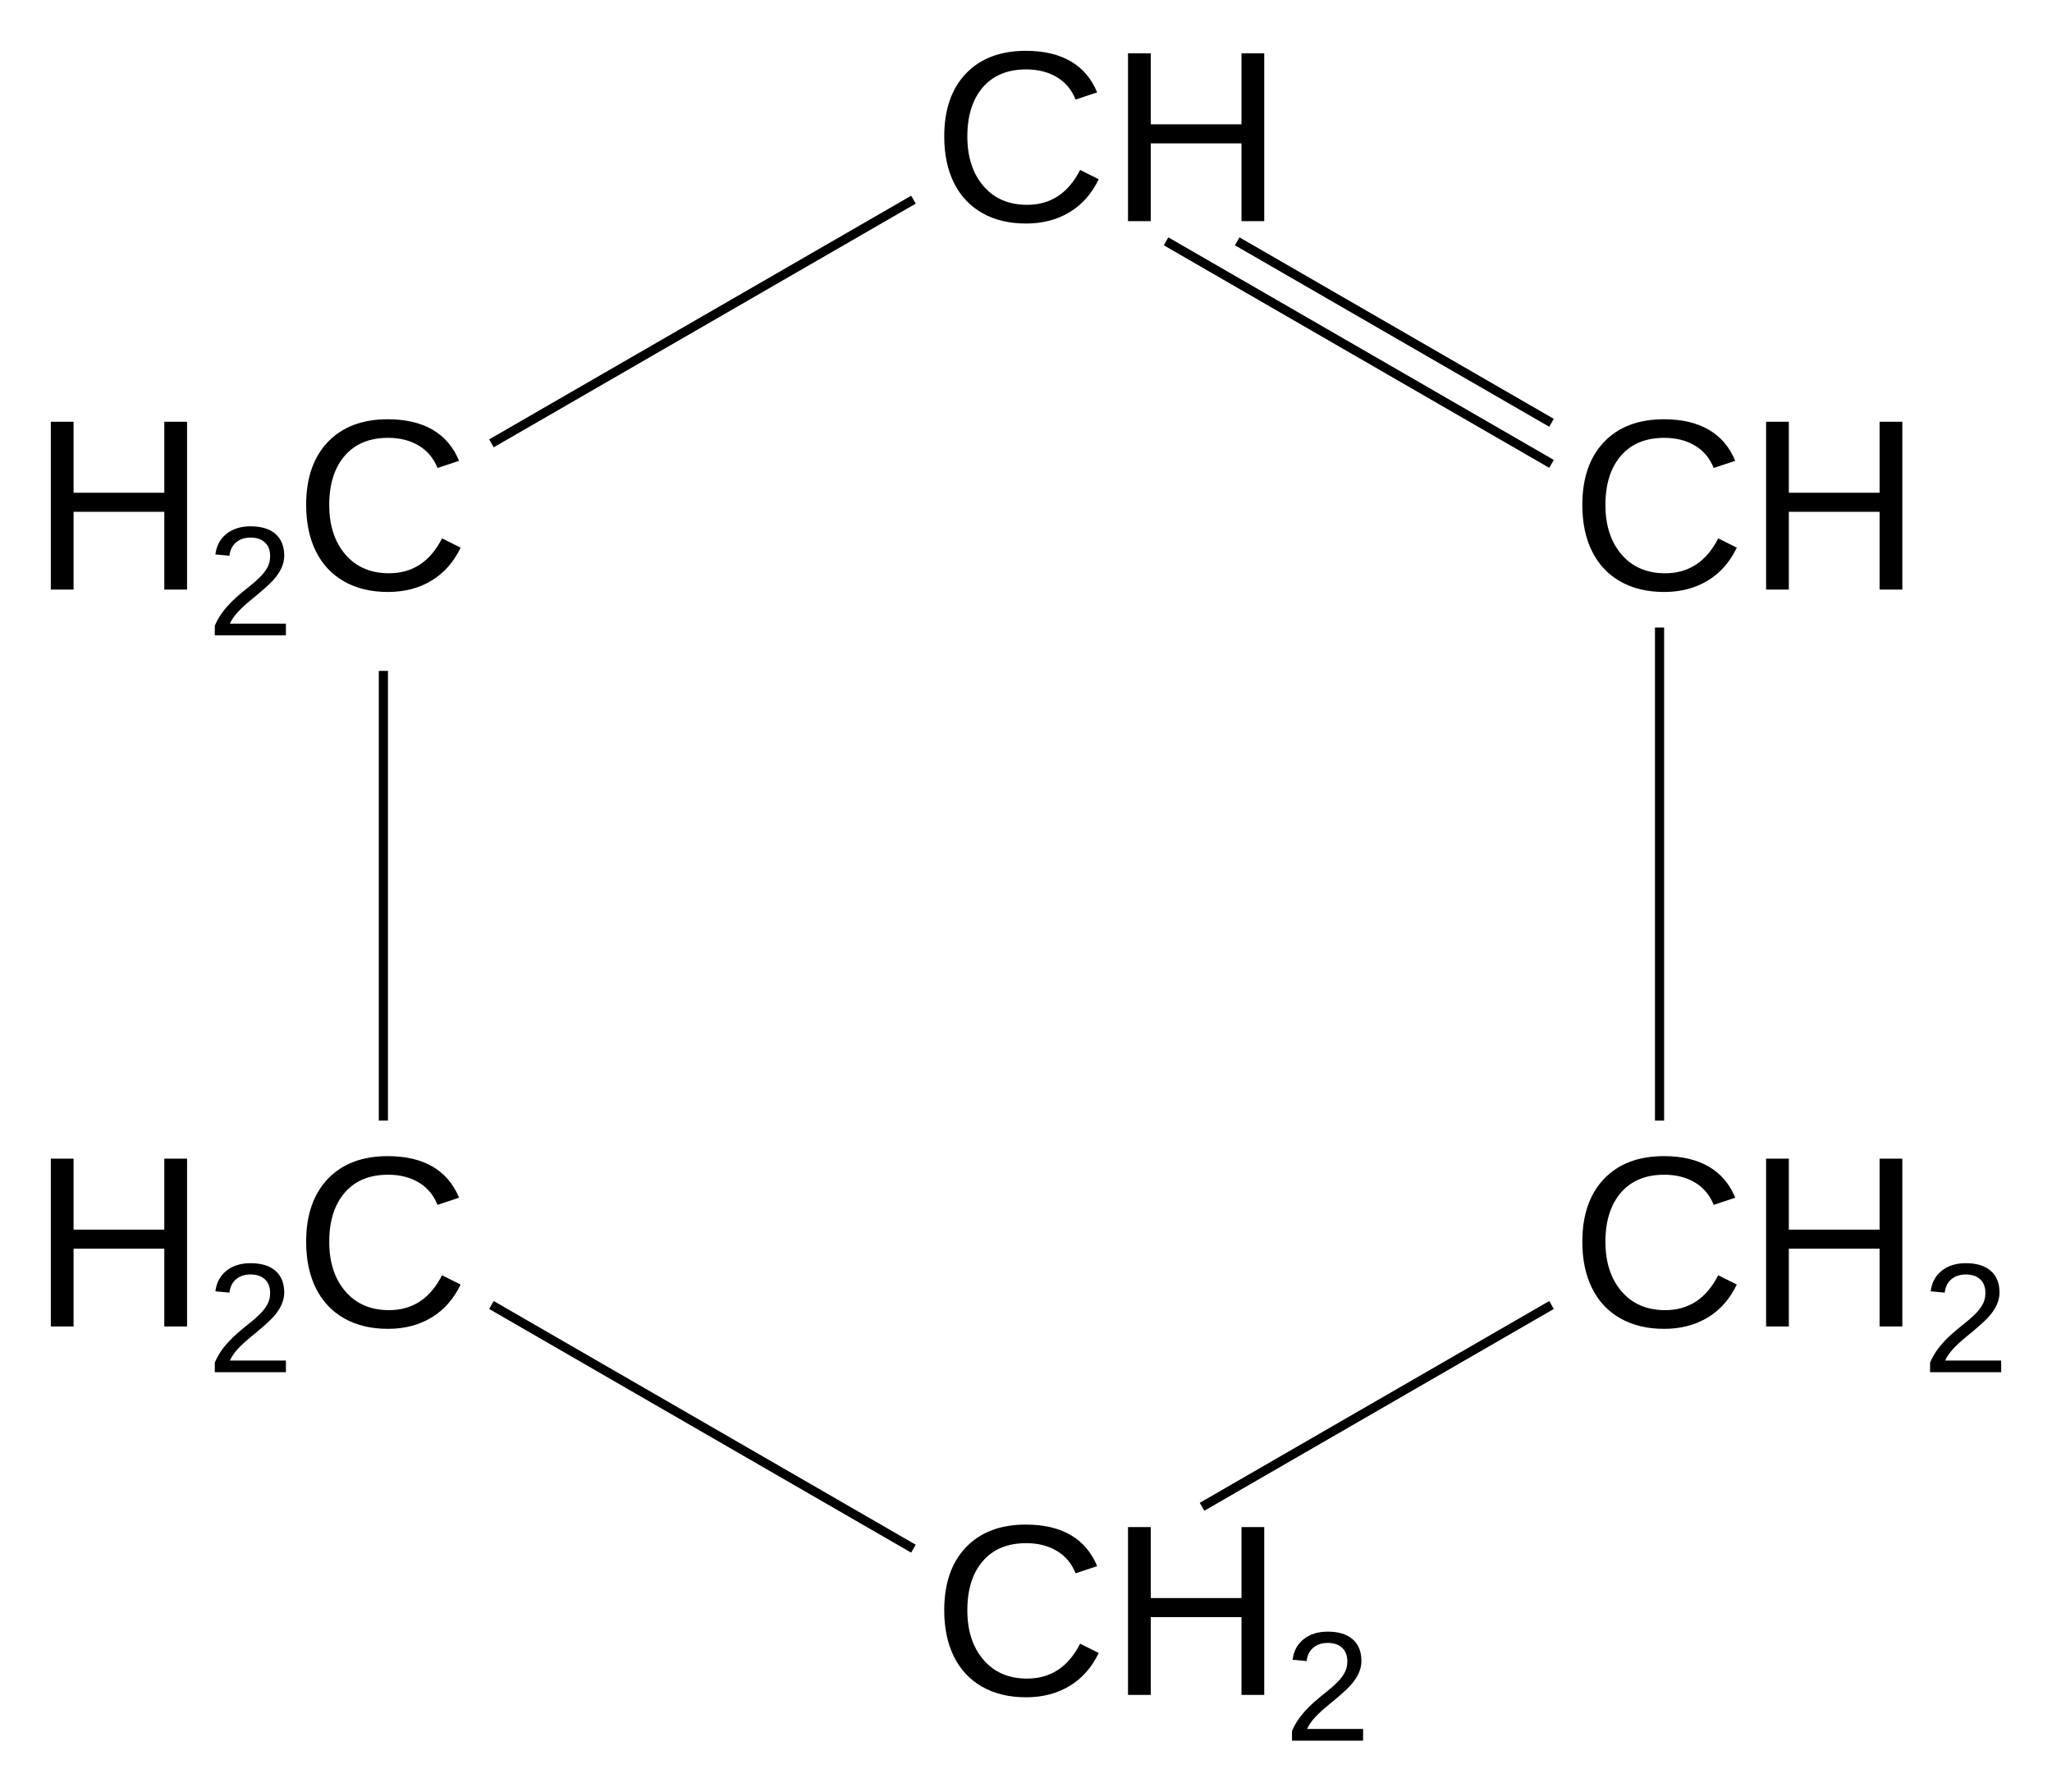
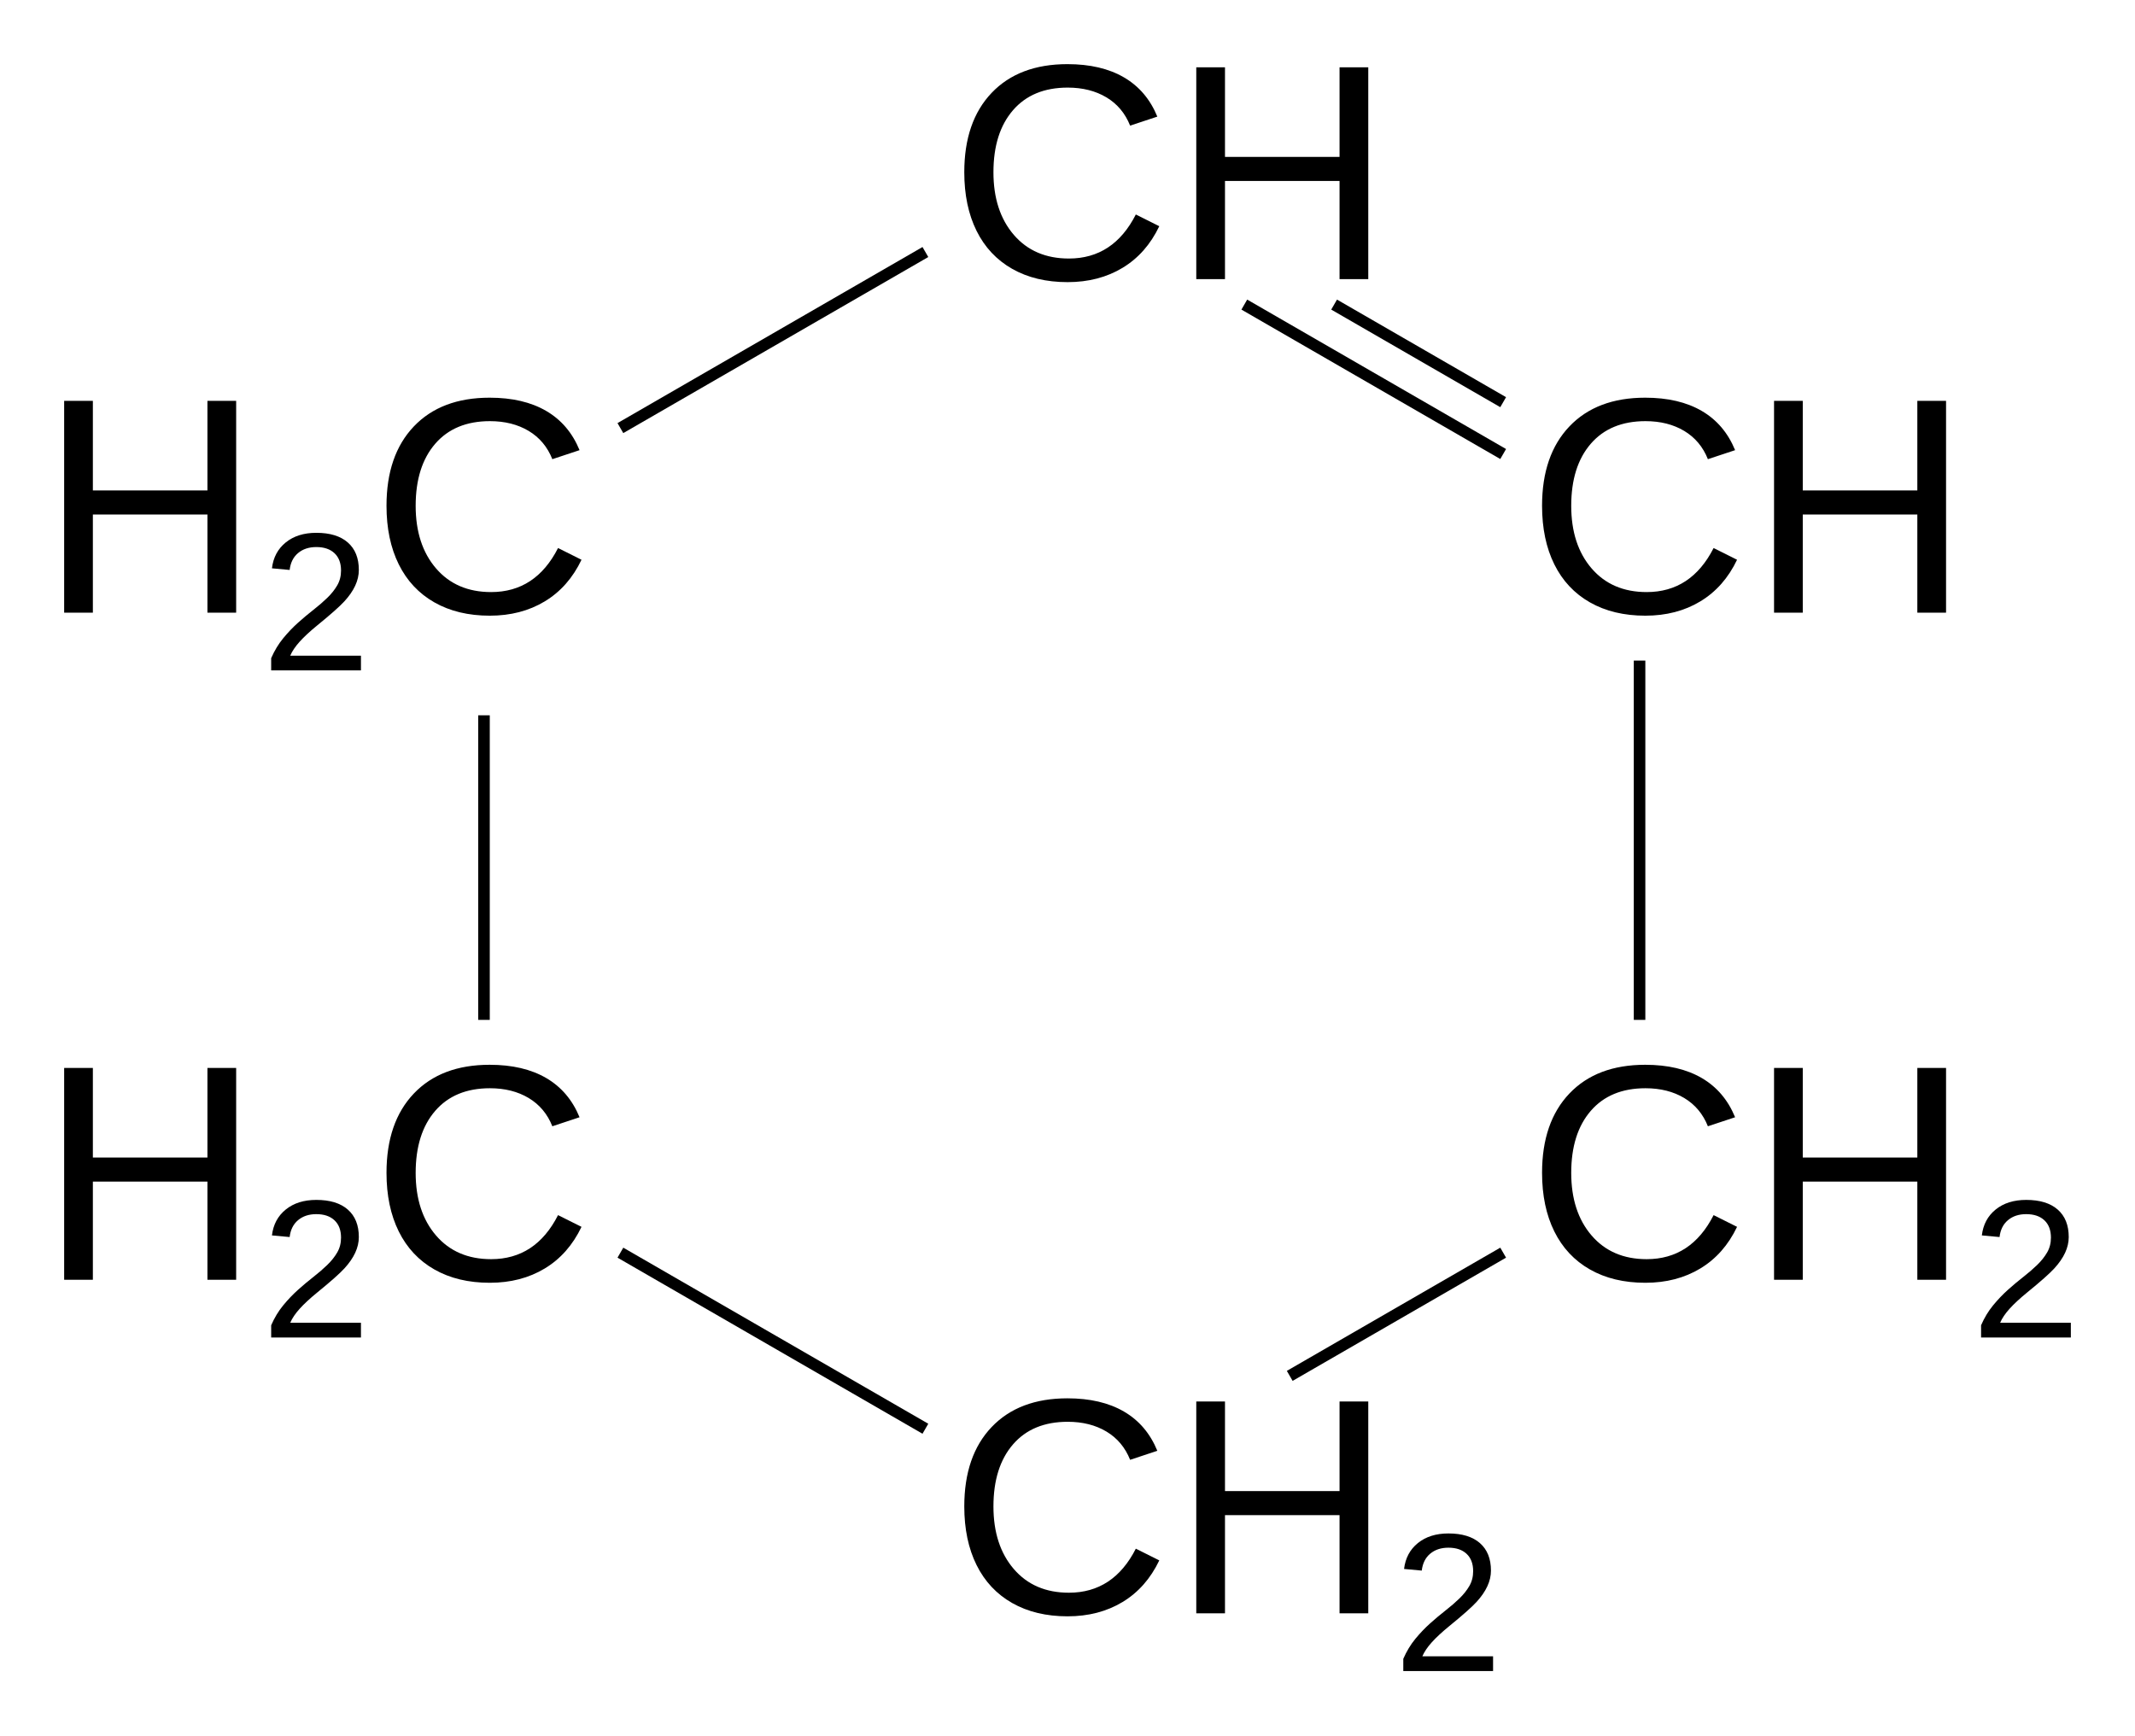
- <svg xmlns="http://www.w3.org/2000/svg" viewBox="-201.022 -172.016 403.827 352.516" role="img" aria-labelledby="title">
+ <svg xmlns="http://www.w3.org/2000/svg" viewBox="-165.515 -131.016 332.813 270.516" role="img" aria-labelledby="title">
  <g fill="none" stroke="#000" stroke-width="1.8" stroke-linecap="butt">
-     <line x1="42.453" y1="-124.531" x2="104.312" y2="-88.817" />
-     <line x1="28.453" y1="-124.531" x2="104.312" y2="-80.734" />
-     <line x1="125.574" y1="-48.531" x2="125.574" y2="48.484" />
-     <line x1="104.312" y1="84.775" x2="35.534" y2="124.484" />
-     <line x1="-21.261" y1="132.725" x2="-104.312" y2="84.775" />
-     <line x1="-125.574" y1="48.484" x2="-125.574" y2="-40.000" />
-     <line x1="-104.312" y1="-84.775" x2="-21.261" y2="-132.725" />
+     <line x1="42.453" y1="-83.531" x2="68.805" y2="-68.317" />
+     <line x1="28.453" y1="-83.531" x2="68.805" y2="-60.234" />
+     <line x1="90.067" y1="-28.031" x2="90.067" y2="27.984" />
+     <line x1="68.805" y1="64.275" x2="35.534" y2="83.484" />
+     <line x1="-21.261" y1="91.725" x2="-68.805" y2="64.275" />
+     <line x1="-90.067" y1="27.984" x2="-90.067" y2="-19.500" />
+     <line x1="-68.805" y1="-64.275" x2="-21.261" y2="-91.725" />
  </g>
  <g fill="#000">
-     <g data-label="CH" data-anchor-x="0.000" data-anchor-y="-145.000">
-       <path transform="translate(-17.6367 -128.5) scale(1)" d="M18.562 -29.859Q13.078 -29.859 10.031 -26.332Q6.984 -22.805 6.984 -16.664Q6.984 -10.594 10.16 -6.902Q13.336 -3.211 18.75 -3.211Q25.688 -3.211 29.18 -10.078L32.836 -8.25Q30.797 -3.984 27.105 -1.758Q23.414 0.469 18.539 0.469Q13.547 0.469 9.902 -1.605Q6.258 -3.68 4.348 -7.535Q2.438 -11.391 2.438 -16.664Q2.438 -24.562 6.703 -29.039Q10.969 -33.516 18.516 -33.516Q23.789 -33.516 27.328 -31.453Q30.867 -29.391 32.531 -25.336L28.289 -23.93Q27.141 -26.812 24.598 -28.336Q22.055 -29.859 18.562 -29.859Z" />
-       <path transform="translate(17.0273 -128.5) scale(1)" d="M26.273 -0L26.273 -15.305L8.414 -15.305L8.414 -0L3.938 -0L3.938 -33.023L8.414 -33.023L8.414 -19.055L26.273 -19.055L26.273 -33.023L30.75 -33.023L30.75 -0Z" />
+     <g data-label="CH" data-anchor-x="0.000" data-anchor-y="-104.000">
+       <path transform="translate(-17.6367 -87.5) scale(1)" d="M18.562 -29.859Q13.078 -29.859 10.031 -26.332Q6.984 -22.805 6.984 -16.664Q6.984 -10.594 10.16 -6.902Q13.336 -3.211 18.75 -3.211Q25.688 -3.211 29.18 -10.078L32.836 -8.25Q30.797 -3.984 27.105 -1.758Q23.414 0.469 18.539 0.469Q13.547 0.469 9.902 -1.605Q6.258 -3.68 4.348 -7.535Q2.438 -11.391 2.438 -16.664Q2.438 -24.562 6.703 -29.039Q10.969 -33.516 18.516 -33.516Q23.789 -33.516 27.328 -31.453Q30.867 -29.391 32.531 -25.336L28.289 -23.93Q27.141 -26.812 24.598 -28.336Q22.055 -29.859 18.562 -29.859Z" />
+       <path transform="translate(17.0273 -87.5) scale(1)" d="M26.273 -0L26.273 -15.305L8.414 -15.305L8.414 -0L3.938 -0L3.938 -33.023L8.414 -33.023L8.414 -19.055L26.273 -19.055L26.273 -33.023L30.75 -33.023L30.75 -0Z" />
    </g>
-     <g data-label="CH" data-anchor-x="125.574" data-anchor-y="-72.500">
-       <path transform="translate(107.937 -56) scale(1)" d="M18.562 -29.859Q13.078 -29.859 10.031 -26.332Q6.984 -22.805 6.984 -16.664Q6.984 -10.594 10.16 -6.902Q13.336 -3.211 18.75 -3.211Q25.688 -3.211 29.18 -10.078L32.836 -8.25Q30.797 -3.984 27.105 -1.758Q23.414 0.469 18.539 0.469Q13.547 0.469 9.902 -1.605Q6.258 -3.68 4.348 -7.535Q2.438 -11.391 2.438 -16.664Q2.438 -24.562 6.703 -29.039Q10.969 -33.516 18.516 -33.516Q23.789 -33.516 27.328 -31.453Q30.867 -29.391 32.531 -25.336L28.289 -23.93Q27.141 -26.812 24.598 -28.336Q22.055 -29.859 18.562 -29.859Z" />
-       <path transform="translate(142.601 -56) scale(1)" d="M26.273 -0L26.273 -15.305L8.414 -15.305L8.414 -0L3.938 -0L3.938 -33.023L8.414 -33.023L8.414 -19.055L26.273 -19.055L26.273 -33.023L30.75 -33.023L30.75 -0Z" />
+     <g data-label="CH" data-anchor-x="90.067" data-anchor-y="-52.000">
+       <path transform="translate(72.4299 -35.5) scale(1)" d="M18.562 -29.859Q13.078 -29.859 10.031 -26.332Q6.984 -22.805 6.984 -16.664Q6.984 -10.594 10.16 -6.902Q13.336 -3.211 18.75 -3.211Q25.688 -3.211 29.18 -10.078L32.836 -8.25Q30.797 -3.984 27.105 -1.758Q23.414 0.469 18.539 0.469Q13.547 0.469 9.902 -1.605Q6.258 -3.68 4.348 -7.535Q2.438 -11.391 2.438 -16.664Q2.438 -24.562 6.703 -29.039Q10.969 -33.516 18.516 -33.516Q23.789 -33.516 27.328 -31.453Q30.867 -29.391 32.531 -25.336L28.289 -23.93Q27.141 -26.812 24.598 -28.336Q22.055 -29.859 18.562 -29.859Z" />
+       <path transform="translate(107.094 -35.5) scale(1)" d="M26.273 -0L26.273 -15.305L8.414 -15.305L8.414 -0L3.938 -0L3.938 -33.023L8.414 -33.023L8.414 -19.055L26.273 -19.055L26.273 -33.023L30.75 -33.023L30.75 -0Z" />
    </g>
-     <g data-label="CH2" data-anchor-x="125.574" data-anchor-y="72.500">
-       <path transform="translate(107.937 89) scale(1)" d="M18.562 -29.859Q13.078 -29.859 10.031 -26.332Q6.984 -22.805 6.984 -16.664Q6.984 -10.594 10.16 -6.902Q13.336 -3.211 18.75 -3.211Q25.688 -3.211 29.18 -10.078L32.836 -8.25Q30.797 -3.984 27.105 -1.758Q23.414 0.469 18.539 0.469Q13.547 0.469 9.902 -1.605Q6.258 -3.68 4.348 -7.535Q2.438 -11.391 2.438 -16.664Q2.438 -24.562 6.703 -29.039Q10.969 -33.516 18.516 -33.516Q23.789 -33.516 27.328 -31.453Q30.867 -29.391 32.531 -25.336L28.289 -23.93Q27.141 -26.812 24.598 -28.336Q22.055 -29.859 18.562 -29.859Z" />
-       <path transform="translate(142.601 89) scale(1)" d="M26.273 -0L26.273 -15.305L8.414 -15.305L8.414 -0L3.938 -0L3.938 -33.023L8.414 -33.023L8.414 -19.055L26.273 -19.055L26.273 -33.023L30.75 -33.023L30.75 -0Z" />
-       <path transform="translate(177.2651 98) scale(0.64)" d="M2.414 -0L2.414 -2.977Q3.609 -5.719 5.332 -7.816Q7.055 -9.914 8.953 -11.613Q10.852 -13.312 12.715 -14.766Q14.578 -16.219 16.078 -17.672Q17.578 -19.125 18.504 -20.719Q19.43 -22.312 19.43 -24.328Q19.43 -27.047 17.836 -28.547Q16.242 -30.047 13.406 -30.047Q10.711 -30.047 8.965 -28.582Q7.219 -27.117 6.914 -24.469L2.602 -24.867Q3.07 -28.828 5.965 -31.172Q8.859 -33.516 13.406 -33.516Q18.398 -33.516 21.082 -31.16Q23.766 -28.805 23.766 -24.469Q23.766 -22.547 22.887 -20.648Q22.008 -18.75 20.273 -16.852Q18.539 -14.953 13.641 -10.969Q10.945 -8.766 9.352 -6.996Q7.758 -5.227 7.055 -3.586L24.281 -3.586L24.281 -0Z" />
+     <g data-label="CH2" data-anchor-x="90.067" data-anchor-y="52.000">
+       <path transform="translate(72.4299 68.5) scale(1)" d="M18.562 -29.859Q13.078 -29.859 10.031 -26.332Q6.984 -22.805 6.984 -16.664Q6.984 -10.594 10.16 -6.902Q13.336 -3.211 18.75 -3.211Q25.688 -3.211 29.18 -10.078L32.836 -8.25Q30.797 -3.984 27.105 -1.758Q23.414 0.469 18.539 0.469Q13.547 0.469 9.902 -1.605Q6.258 -3.68 4.348 -7.535Q2.438 -11.391 2.438 -16.664Q2.438 -24.562 6.703 -29.039Q10.969 -33.516 18.516 -33.516Q23.789 -33.516 27.328 -31.453Q30.867 -29.391 32.531 -25.336L28.289 -23.93Q27.141 -26.812 24.598 -28.336Q22.055 -29.859 18.562 -29.859Z" />
+       <path transform="translate(107.094 68.5) scale(1)" d="M26.273 -0L26.273 -15.305L8.414 -15.305L8.414 -0L3.938 -0L3.938 -33.023L8.414 -33.023L8.414 -19.055L26.273 -19.055L26.273 -33.023L30.75 -33.023L30.75 -0Z" />
+       <path transform="translate(141.758 77.5) scale(0.64)" d="M2.414 -0L2.414 -2.977Q3.609 -5.719 5.332 -7.816Q7.055 -9.914 8.953 -11.613Q10.852 -13.312 12.715 -14.766Q14.578 -16.219 16.078 -17.672Q17.578 -19.125 18.504 -20.719Q19.43 -22.312 19.43 -24.328Q19.43 -27.047 17.836 -28.547Q16.242 -30.047 13.406 -30.047Q10.711 -30.047 8.965 -28.582Q7.219 -27.117 6.914 -24.469L2.602 -24.867Q3.07 -28.828 5.965 -31.172Q8.859 -33.516 13.406 -33.516Q18.398 -33.516 21.082 -31.16Q23.766 -28.805 23.766 -24.469Q23.766 -22.547 22.887 -20.648Q22.008 -18.75 20.273 -16.852Q18.539 -14.953 13.641 -10.969Q10.945 -8.766 9.352 -6.996Q7.758 -5.227 7.055 -3.586L24.281 -3.586L24.281 -0Z" />
    </g>
-     <g data-label="CH2" data-anchor-x="0.000" data-anchor-y="145.000">
-       <path transform="translate(-17.6367 161.5) scale(1)" d="M18.562 -29.859Q13.078 -29.859 10.031 -26.332Q6.984 -22.805 6.984 -16.664Q6.984 -10.594 10.16 -6.902Q13.336 -3.211 18.75 -3.211Q25.688 -3.211 29.18 -10.078L32.836 -8.25Q30.797 -3.984 27.105 -1.758Q23.414 0.469 18.539 0.469Q13.547 0.469 9.902 -1.605Q6.258 -3.68 4.348 -7.535Q2.438 -11.391 2.438 -16.664Q2.438 -24.562 6.703 -29.039Q10.969 -33.516 18.516 -33.516Q23.789 -33.516 27.328 -31.453Q30.867 -29.391 32.531 -25.336L28.289 -23.93Q27.141 -26.812 24.598 -28.336Q22.055 -29.859 18.562 -29.859Z" />
-       <path transform="translate(17.0273 161.5) scale(1)" d="M26.273 -0L26.273 -15.305L8.414 -15.305L8.414 -0L3.938 -0L3.938 -33.023L8.414 -33.023L8.414 -19.055L26.273 -19.055L26.273 -33.023L30.75 -33.023L30.75 -0Z" />
-       <path transform="translate(51.6914 170.5) scale(0.64)" d="M2.414 -0L2.414 -2.977Q3.609 -5.719 5.332 -7.816Q7.055 -9.914 8.953 -11.613Q10.852 -13.312 12.715 -14.766Q14.578 -16.219 16.078 -17.672Q17.578 -19.125 18.504 -20.719Q19.43 -22.312 19.43 -24.328Q19.43 -27.047 17.836 -28.547Q16.242 -30.047 13.406 -30.047Q10.711 -30.047 8.965 -28.582Q7.219 -27.117 6.914 -24.469L2.602 -24.867Q3.07 -28.828 5.965 -31.172Q8.859 -33.516 13.406 -33.516Q18.398 -33.516 21.082 -31.16Q23.766 -28.805 23.766 -24.469Q23.766 -22.547 22.887 -20.648Q22.008 -18.75 20.273 -16.852Q18.539 -14.953 13.641 -10.969Q10.945 -8.766 9.352 -6.996Q7.758 -5.227 7.055 -3.586L24.281 -3.586L24.281 -0Z" />
+     <g data-label="CH2" data-anchor-x="0.000" data-anchor-y="104.000">
+       <path transform="translate(-17.6367 120.5) scale(1)" d="M18.562 -29.859Q13.078 -29.859 10.031 -26.332Q6.984 -22.805 6.984 -16.664Q6.984 -10.594 10.16 -6.902Q13.336 -3.211 18.75 -3.211Q25.688 -3.211 29.18 -10.078L32.836 -8.25Q30.797 -3.984 27.105 -1.758Q23.414 0.469 18.539 0.469Q13.547 0.469 9.902 -1.605Q6.258 -3.68 4.348 -7.535Q2.438 -11.391 2.438 -16.664Q2.438 -24.562 6.703 -29.039Q10.969 -33.516 18.516 -33.516Q23.789 -33.516 27.328 -31.453Q30.867 -29.391 32.531 -25.336L28.289 -23.93Q27.141 -26.812 24.598 -28.336Q22.055 -29.859 18.562 -29.859Z" />
+       <path transform="translate(17.0273 120.5) scale(1)" d="M26.273 -0L26.273 -15.305L8.414 -15.305L8.414 -0L3.938 -0L3.938 -33.023L8.414 -33.023L8.414 -19.055L26.273 -19.055L26.273 -33.023L30.75 -33.023L30.75 -0Z" />
+       <path transform="translate(51.6914 129.5) scale(0.64)" d="M2.414 -0L2.414 -2.977Q3.609 -5.719 5.332 -7.816Q7.055 -9.914 8.953 -11.613Q10.852 -13.312 12.715 -14.766Q14.578 -16.219 16.078 -17.672Q17.578 -19.125 18.504 -20.719Q19.43 -22.312 19.43 -24.328Q19.43 -27.047 17.836 -28.547Q16.242 -30.047 13.406 -30.047Q10.711 -30.047 8.965 -28.582Q7.219 -27.117 6.914 -24.469L2.602 -24.867Q3.07 -28.828 5.965 -31.172Q8.859 -33.516 13.406 -33.516Q18.398 -33.516 21.082 -31.16Q23.766 -28.805 23.766 -24.469Q23.766 -22.547 22.887 -20.648Q22.008 -18.75 20.273 -16.852Q18.539 -14.953 13.641 -10.969Q10.945 -8.766 9.352 -6.996Q7.758 -5.227 7.055 -3.586L24.281 -3.586L24.281 -0Z" />
    </g>
-     <g data-label="H2C" data-anchor-x="-125.574" data-anchor-y="72.500">
-       <path transform="translate(-194.9595 89) scale(1)" d="M26.273 -0L26.273 -15.305L8.414 -15.305L8.414 -0L3.938 -0L3.938 -33.023L8.414 -33.023L8.414 -19.055L26.273 -19.055L26.273 -33.023L30.75 -33.023L30.75 -0Z" />
-       <path transform="translate(-160.2954 98) scale(0.64)" d="M2.414 -0L2.414 -2.977Q3.609 -5.719 5.332 -7.816Q7.055 -9.914 8.953 -11.613Q10.852 -13.312 12.715 -14.766Q14.578 -16.219 16.078 -17.672Q17.578 -19.125 18.504 -20.719Q19.43 -22.312 19.43 -24.328Q19.43 -27.047 17.836 -28.547Q16.242 -30.047 13.406 -30.047Q10.711 -30.047 8.965 -28.582Q7.219 -27.117 6.914 -24.469L2.602 -24.867Q3.07 -28.828 5.965 -31.172Q8.859 -33.516 13.406 -33.516Q18.398 -33.516 21.082 -31.16Q23.766 -28.805 23.766 -24.469Q23.766 -22.547 22.887 -20.648Q22.008 -18.75 20.273 -16.852Q18.539 -14.953 13.641 -10.969Q10.945 -8.766 9.352 -6.996Q7.758 -5.227 7.055 -3.586L24.281 -3.586L24.281 -0Z" />
-       <path transform="translate(-143.2104 89) scale(1)" d="M18.562 -29.859Q13.078 -29.859 10.031 -26.332Q6.984 -22.805 6.984 -16.664Q6.984 -10.594 10.16 -6.902Q13.336 -3.211 18.75 -3.211Q25.688 -3.211 29.18 -10.078L32.836 -8.25Q30.797 -3.984 27.105 -1.758Q23.414 0.469 18.539 0.469Q13.547 0.469 9.902 -1.605Q6.258 -3.68 4.348 -7.535Q2.438 -11.391 2.438 -16.664Q2.438 -24.562 6.703 -29.039Q10.969 -33.516 18.516 -33.516Q23.789 -33.516 27.328 -31.453Q30.867 -29.391 32.531 -25.336L28.289 -23.93Q27.141 -26.812 24.598 -28.336Q22.055 -29.859 18.562 -29.859Z" />
+     <g data-label="H2C" data-anchor-x="-90.067" data-anchor-y="52.000">
+       <path transform="translate(-159.4524 68.5) scale(1)" d="M26.273 -0L26.273 -15.305L8.414 -15.305L8.414 -0L3.938 -0L3.938 -33.023L8.414 -33.023L8.414 -19.055L26.273 -19.055L26.273 -33.023L30.75 -33.023L30.75 -0Z" />
+       <path transform="translate(-124.7884 77.5) scale(0.64)" d="M2.414 -0L2.414 -2.977Q3.609 -5.719 5.332 -7.816Q7.055 -9.914 8.953 -11.613Q10.852 -13.312 12.715 -14.766Q14.578 -16.219 16.078 -17.672Q17.578 -19.125 18.504 -20.719Q19.43 -22.312 19.43 -24.328Q19.43 -27.047 17.836 -28.547Q16.242 -30.047 13.406 -30.047Q10.711 -30.047 8.965 -28.582Q7.219 -27.117 6.914 -24.469L2.602 -24.867Q3.07 -28.828 5.965 -31.172Q8.859 -33.516 13.406 -33.516Q18.398 -33.516 21.082 -31.16Q23.766 -28.805 23.766 -24.469Q23.766 -22.547 22.887 -20.648Q22.008 -18.75 20.273 -16.852Q18.539 -14.953 13.641 -10.969Q10.945 -8.766 9.352 -6.996Q7.758 -5.227 7.055 -3.586L24.281 -3.586L24.281 -0Z" />
+       <path transform="translate(-107.7034 68.5) scale(1)" d="M18.562 -29.859Q13.078 -29.859 10.031 -26.332Q6.984 -22.805 6.984 -16.664Q6.984 -10.594 10.16 -6.902Q13.336 -3.211 18.75 -3.211Q25.688 -3.211 29.18 -10.078L32.836 -8.25Q30.797 -3.984 27.105 -1.758Q23.414 0.469 18.539 0.469Q13.547 0.469 9.902 -1.605Q6.258 -3.68 4.348 -7.535Q2.438 -11.391 2.438 -16.664Q2.438 -24.562 6.703 -29.039Q10.969 -33.516 18.516 -33.516Q23.789 -33.516 27.328 -31.453Q30.867 -29.391 32.531 -25.336L28.289 -23.93Q27.141 -26.812 24.598 -28.336Q22.055 -29.859 18.562 -29.859Z" />
    </g>
-     <g data-label="H2C" data-anchor-x="-125.574" data-anchor-y="-72.500">
-       <path transform="translate(-194.9595 -56) scale(1)" d="M26.273 -0L26.273 -15.305L8.414 -15.305L8.414 -0L3.938 -0L3.938 -33.023L8.414 -33.023L8.414 -19.055L26.273 -19.055L26.273 -33.023L30.75 -33.023L30.75 -0Z" />
-       <path transform="translate(-160.2954 -47) scale(0.64)" d="M2.414 -0L2.414 -2.977Q3.609 -5.719 5.332 -7.816Q7.055 -9.914 8.953 -11.613Q10.852 -13.312 12.715 -14.766Q14.578 -16.219 16.078 -17.672Q17.578 -19.125 18.504 -20.719Q19.43 -22.312 19.43 -24.328Q19.43 -27.047 17.836 -28.547Q16.242 -30.047 13.406 -30.047Q10.711 -30.047 8.965 -28.582Q7.219 -27.117 6.914 -24.469L2.602 -24.867Q3.07 -28.828 5.965 -31.172Q8.859 -33.516 13.406 -33.516Q18.398 -33.516 21.082 -31.16Q23.766 -28.805 23.766 -24.469Q23.766 -22.547 22.887 -20.648Q22.008 -18.75 20.273 -16.852Q18.539 -14.953 13.641 -10.969Q10.945 -8.766 9.352 -6.996Q7.758 -5.227 7.055 -3.586L24.281 -3.586L24.281 -0Z" />
-       <path transform="translate(-143.2104 -56) scale(1)" d="M18.562 -29.859Q13.078 -29.859 10.031 -26.332Q6.984 -22.805 6.984 -16.664Q6.984 -10.594 10.16 -6.902Q13.336 -3.211 18.75 -3.211Q25.688 -3.211 29.18 -10.078L32.836 -8.25Q30.797 -3.984 27.105 -1.758Q23.414 0.469 18.539 0.469Q13.547 0.469 9.902 -1.605Q6.258 -3.68 4.348 -7.535Q2.438 -11.391 2.438 -16.664Q2.438 -24.562 6.703 -29.039Q10.969 -33.516 18.516 -33.516Q23.789 -33.516 27.328 -31.453Q30.867 -29.391 32.531 -25.336L28.289 -23.93Q27.141 -26.812 24.598 -28.336Q22.055 -29.859 18.562 -29.859Z" />
+     <g data-label="H2C" data-anchor-x="-90.067" data-anchor-y="-52.000">
+       <path transform="translate(-159.4524 -35.5) scale(1)" d="M26.273 -0L26.273 -15.305L8.414 -15.305L8.414 -0L3.938 -0L3.938 -33.023L8.414 -33.023L8.414 -19.055L26.273 -19.055L26.273 -33.023L30.75 -33.023L30.75 -0Z" />
+       <path transform="translate(-124.7884 -26.5) scale(0.64)" d="M2.414 -0L2.414 -2.977Q3.609 -5.719 5.332 -7.816Q7.055 -9.914 8.953 -11.613Q10.852 -13.312 12.715 -14.766Q14.578 -16.219 16.078 -17.672Q17.578 -19.125 18.504 -20.719Q19.43 -22.312 19.43 -24.328Q19.43 -27.047 17.836 -28.547Q16.242 -30.047 13.406 -30.047Q10.711 -30.047 8.965 -28.582Q7.219 -27.117 6.914 -24.469L2.602 -24.867Q3.07 -28.828 5.965 -31.172Q8.859 -33.516 13.406 -33.516Q18.398 -33.516 21.082 -31.16Q23.766 -28.805 23.766 -24.469Q23.766 -22.547 22.887 -20.648Q22.008 -18.75 20.273 -16.852Q18.539 -14.953 13.641 -10.969Q10.945 -8.766 9.352 -6.996Q7.758 -5.227 7.055 -3.586L24.281 -3.586L24.281 -0Z" />
+       <path transform="translate(-107.7034 -35.5) scale(1)" d="M18.562 -29.859Q13.078 -29.859 10.031 -26.332Q6.984 -22.805 6.984 -16.664Q6.984 -10.594 10.16 -6.902Q13.336 -3.211 18.75 -3.211Q25.688 -3.211 29.18 -10.078L32.836 -8.25Q30.797 -3.984 27.105 -1.758Q23.414 0.469 18.539 0.469Q13.547 0.469 9.902 -1.605Q6.258 -3.68 4.348 -7.535Q2.438 -11.391 2.438 -16.664Q2.438 -24.562 6.703 -29.039Q10.969 -33.516 18.516 -33.516Q23.789 -33.516 27.328 -31.453Q30.867 -29.391 32.531 -25.336L28.289 -23.93Q27.141 -26.812 24.598 -28.336Q22.055 -29.859 18.562 -29.859Z" />
    </g>
  </g>
</svg>
